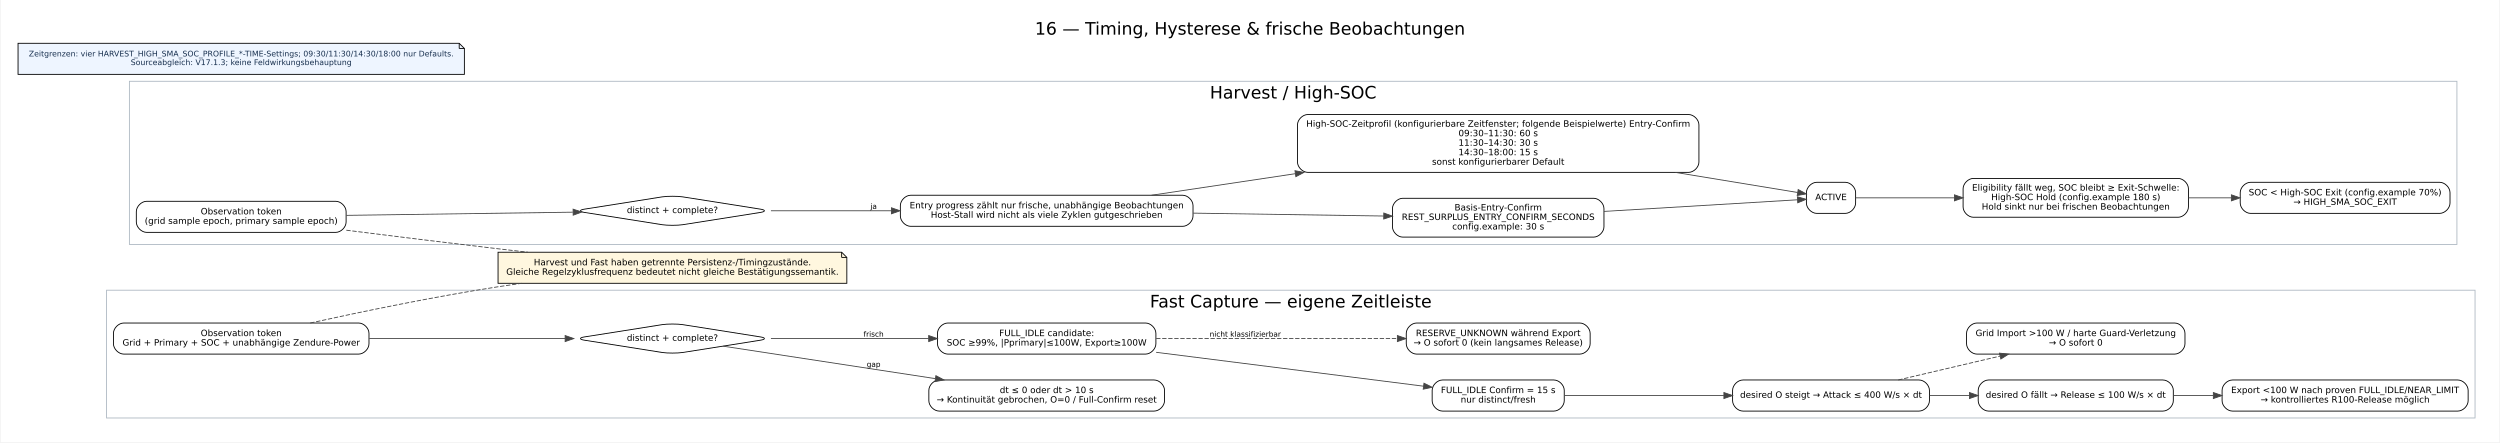
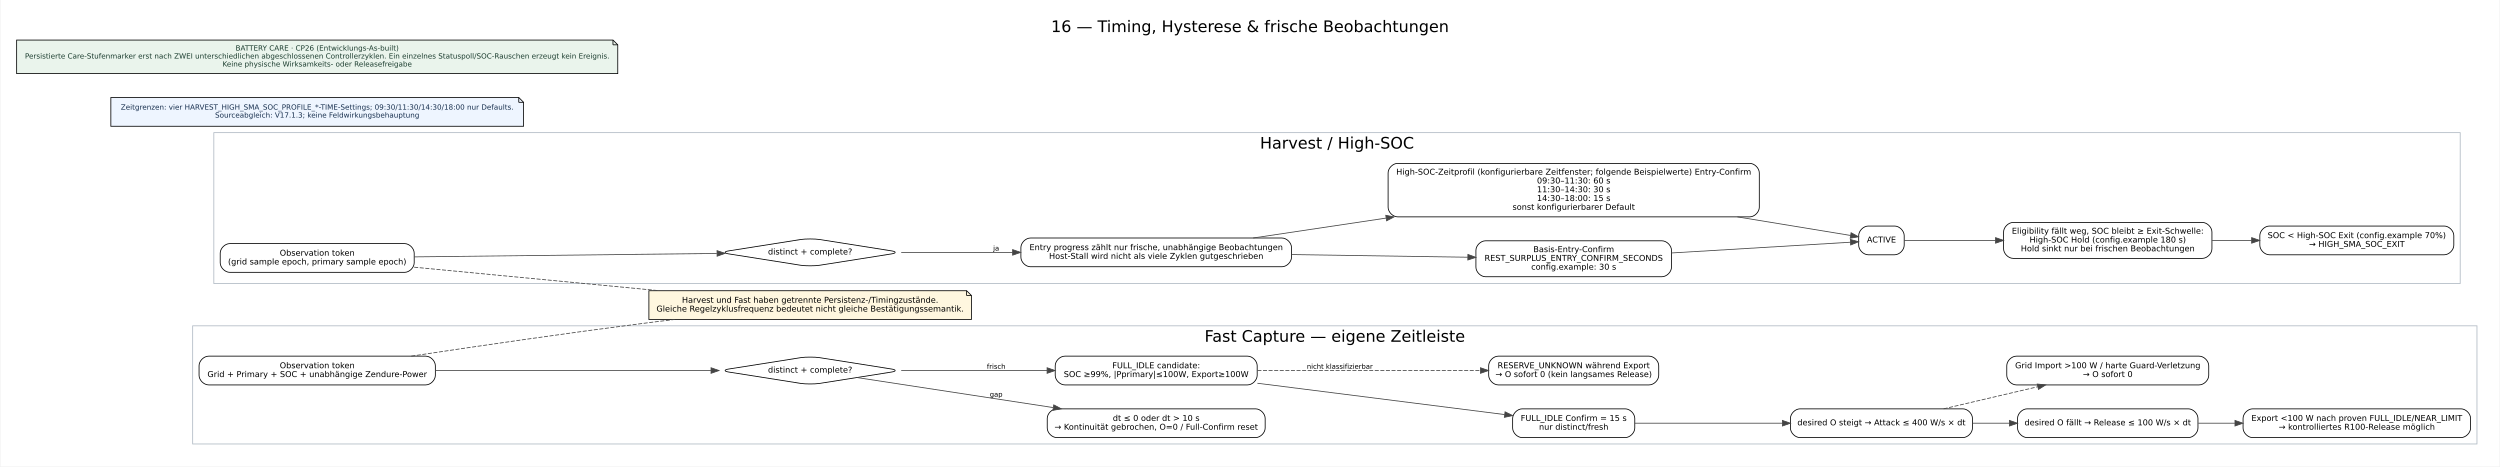
- <svg xmlns="http://www.w3.org/2000/svg" width="2894pt" height="512pt" viewBox="0.00 0.00 2894.32 512.32">
-   <g id="graph0" class="graph" transform="scale(1 1) rotate(0) translate(20.16 492.16)">
-     <polygon fill="white" stroke="transparent" points="-20.16,20.16 -20.16,-492.16 2874.16,-492.16 2874.16,20.16 -20.16,20.16" />
-     <text text-anchor="middle" x="1427" y="-452" font-family="DejaVu Sans" font-size="20.00">16 — Timing, Hysterese &amp; frische Beobachtungen</text>
+ <svg xmlns="http://www.w3.org/2000/svg" width="3130pt" height="584pt" viewBox="0.00 0.00 3130.32 584.32">
+   <g id="graph0" class="graph" transform="scale(1 1) rotate(0) translate(20.16 564.16)">
+     <polygon fill="white" stroke="transparent" points="-20.16,20.16 -20.16,-564.16 3110.16,-564.16 3110.16,20.16 -20.16,20.16" />
+     <text text-anchor="middle" x="1545" y="-524" font-family="DejaVu Sans" font-size="20.00">16 — Timing, Hysterese &amp; frische Beobachtungen</text>
    <g id="clust1" class="cluster">
-       <polygon fill="white" stroke="#aeb8c2" points="129,-209 129,-398 2825,-398 2825,-209 129,-209" />
-       <text text-anchor="middle" x="1477" y="-378" font-family="DejaVu Sans" font-size="20.00">Harvest / High-SOC</text>
+       <polygon fill="white" stroke="#aeb8c2" points="247,-209 247,-398 3061,-398 3061,-209 247,-209" />
+       <text text-anchor="middle" x="1654" y="-378" font-family="DejaVu Sans" font-size="20.00">Harvest / High-SOC</text>
    </g>
    <g id="clust2" class="cluster">
-       <polygon fill="white" stroke="#aeb8c2" points="102.5,-8 102.5,-156 2846,-156 2846,-8 102.5,-8" />
-       <text text-anchor="middle" x="1474.25" y="-136" font-family="DejaVu Sans" font-size="20.00">Fast Capture — eigene Zeitleiste</text>
+       <polygon fill="white" stroke="#aeb8c2" points="220.5,-8 220.5,-156 3082,-156 3082,-8 220.5,-8" />
+       <text text-anchor="middle" x="1651.25" y="-136" font-family="DejaVu Sans" font-size="20.00">Fast Capture — eigene Zeitleiste</text>
    </g>
    <g id="node1" class="node">
-       <path fill="white" stroke="black" d="M368,-259C368,-259 149,-259 149,-259 143,-259 137,-253 137,-247 137,-247 137,-235 137,-235 137,-229 143,-223 149,-223 149,-223 368,-223 368,-223 374,-223 380,-229 380,-235 380,-235 380,-247 380,-247 380,-253 374,-259 368,-259" />
-       <text text-anchor="middle" x="258.5" y="-243.84" font-family="DejaVu Sans" font-size="10.20">Observation token</text>
-       <text text-anchor="middle" x="258.5" y="-232.84" font-family="DejaVu Sans" font-size="10.20">(grid sample epoch, primary sample epoch)</text>
+       <path fill="white" stroke="black" d="M486,-259C486,-259 267,-259 267,-259 261,-259 255,-253 255,-247 255,-247 255,-235 255,-235 255,-229 261,-223 267,-223 267,-223 486,-223 486,-223 492,-223 498,-229 498,-235 498,-235 498,-247 498,-247 498,-253 492,-259 486,-259" />
+       <text text-anchor="middle" x="376.5" y="-243.84" font-family="DejaVu Sans" font-size="10.20">Observation token</text>
+       <text text-anchor="middle" x="376.5" y="-232.84" font-family="DejaVu Sans" font-size="10.20">(grid sample epoch, primary sample epoch)</text>
    </g>
    <g id="node2" class="node">
-       <path fill="white" stroke="black" d="M746.15,-264.13C746.15,-264.13 655.9,-249.87 655.9,-249.87 649.98,-248.94 649.98,-247.06 655.9,-246.13 655.9,-246.13 746.15,-231.87 746.15,-231.87 752.07,-230.94 763.93,-230.94 769.85,-231.87 769.85,-231.87 860.1,-246.13 860.1,-246.13 866.02,-247.06 866.02,-248.94 860.1,-249.87 860.1,-249.87 769.85,-264.13 769.85,-264.13 763.93,-265.06 752.07,-265.06 746.15,-264.13" />
-       <text text-anchor="middle" x="758" y="-245.34" font-family="DejaVu Sans" font-size="10.20">distinct + complete?</text>
+       <path fill="white" stroke="black" d="M982.15,-264.13C982.15,-264.13 891.9,-249.87 891.9,-249.87 885.98,-248.94 885.98,-247.06 891.9,-246.13 891.9,-246.13 982.15,-231.87 982.15,-231.87 988.07,-230.94 999.93,-230.94 1005.85,-231.87 1005.85,-231.87 1096.1,-246.13 1096.1,-246.13 1102.02,-247.06 1102.02,-248.94 1096.1,-249.87 1096.1,-249.87 1005.85,-264.13 1005.85,-264.13 999.93,-265.06 988.07,-265.06 982.15,-264.13" />
+       <text text-anchor="middle" x="994" y="-245.34" font-family="DejaVu Sans" font-size="10.20">distinct + complete?</text>
    </g>
    <g id="edge1" class="edge">
-       <path fill="none" stroke="#444444" d="M380.25,-242.7C460.07,-243.82 564.06,-245.29 642.56,-246.39" />
-       <polygon fill="#444444" stroke="#444444" points="642.92,-249.9 652.97,-246.54 643.02,-242.9 642.92,-249.9" />
+       <path fill="none" stroke="#444444" d="M498,-242.37C607.77,-243.62 768.79,-245.45 877.1,-246.68" />
+       <polygon fill="#444444" stroke="#444444" points="877.37,-250.19 887.41,-246.8 877.45,-243.19 877.37,-250.19" />
    </g>
    <g id="node19" class="node">
-       <polygon fill="#fff7df" stroke="black" points="954,-200 556,-200 556,-164 960,-164 960,-194 954,-200" />
-       <polyline fill="none" stroke="black" points="954,-200 954,-194 " />
-       <polyline fill="none" stroke="black" points="960,-194 954,-194 " />
-       <text text-anchor="middle" x="758" y="-184.84" font-family="DejaVu Sans" font-size="10.20">Harvest und Fast haben getrennte Persistenz-/Timingzustände.</text>
-       <text text-anchor="middle" x="758" y="-173.84" font-family="DejaVu Sans" font-size="10.20">Gleiche Regelzyklusfrequenz bedeutet nicht gleiche Bestätigungssemantik.</text>
+       <polygon fill="#fff7df" stroke="black" points="1190,-200 792,-200 792,-164 1196,-164 1196,-194 1190,-200" />
+       <polyline fill="none" stroke="black" points="1190,-200 1190,-194 " />
+       <polyline fill="none" stroke="black" points="1196,-194 1190,-194 " />
+       <text text-anchor="middle" x="994" y="-184.84" font-family="DejaVu Sans" font-size="10.20">Harvest und Fast haben getrennte Persistenz-/Timingzustände.</text>
+       <text text-anchor="middle" x="994" y="-173.84" font-family="DejaVu Sans" font-size="10.20">Gleiche Regelzyklusfrequenz bedeutet nicht gleiche Bestätigungssemantik.</text>
    </g>
    <g id="edge18" class="edge">
-       <path fill="none" stroke="#444444" stroke-dasharray="5,2" d="M380.27,-225.51C434.04,-218.72 498.17,-210.77 556,-204 567.24,-202.68 578.85,-201.35 590.54,-200.02" />
+       <path fill="none" stroke="#444444" stroke-dasharray="5,2" d="M498,-229.45C585.32,-221.08 705.08,-209.6 804.93,-200.03" />
    </g>
    <g id="node3" class="node">
-       <path fill="white" stroke="black" d="M1349,-266C1349,-266 1034,-266 1034,-266 1028,-266 1022,-260 1022,-254 1022,-254 1022,-242 1022,-242 1022,-236 1028,-230 1034,-230 1034,-230 1349,-230 1349,-230 1355,-230 1361,-236 1361,-242 1361,-242 1361,-254 1361,-254 1361,-260 1355,-266 1349,-266" />
-       <text text-anchor="middle" x="1191.5" y="-250.84" font-family="DejaVu Sans" font-size="10.20">Entry progress zählt nur frische, unabhängige Beobachtungen</text>
-       <text text-anchor="middle" x="1191.5" y="-239.84" font-family="DejaVu Sans" font-size="10.20">Host-Stall wird nicht als viele Zyklen gutgeschrieben</text>
+       <path fill="white" stroke="black" d="M1585,-266C1585,-266 1270,-266 1270,-266 1264,-266 1258,-260 1258,-254 1258,-254 1258,-242 1258,-242 1258,-236 1264,-230 1270,-230 1270,-230 1585,-230 1585,-230 1591,-230 1597,-236 1597,-242 1597,-242 1597,-254 1597,-254 1597,-260 1591,-266 1585,-266" />
+       <text text-anchor="middle" x="1427.5" y="-250.84" font-family="DejaVu Sans" font-size="10.20">Entry progress zählt nur frische, unabhängige Beobachtungen</text>
+       <text text-anchor="middle" x="1427.5" y="-239.84" font-family="DejaVu Sans" font-size="10.20">Host-Stall wird nicht als viele Zyklen gutgeschrieben</text>
    </g>
    <g id="edge2" class="edge">
-       <path fill="none" stroke="#444444" d="M872.09,-248C914.75,-248 964.4,-248 1011.61,-248" />
-       <polygon fill="#444444" stroke="#444444" points="1011.65,-251.5 1021.65,-248 1011.65,-244.5 1011.65,-251.5" />
-       <text text-anchor="middle" x="991" y="-250.2" font-family="DejaVu Sans" font-size="8.50">ja</text>
+       <path fill="none" stroke="#444444" d="M1108.09,-248C1150.75,-248 1200.4,-248 1247.61,-248" />
+       <polygon fill="#444444" stroke="#444444" points="1247.65,-251.5 1257.65,-248 1247.65,-244.5 1247.65,-251.5" />
+       <text text-anchor="middle" x="1227" y="-250.2" font-family="DejaVu Sans" font-size="8.50">ja</text>
    </g>
    <g id="node4" class="node">
-       <path fill="white" stroke="black" d="M1825,-262.5C1825,-262.5 1604,-262.5 1604,-262.5 1598,-262.5 1592,-256.5 1592,-250.5 1592,-250.5 1592,-229.5 1592,-229.5 1592,-223.5 1598,-217.5 1604,-217.5 1604,-217.5 1825,-217.5 1825,-217.5 1831,-217.5 1837,-223.5 1837,-229.5 1837,-229.5 1837,-250.5 1837,-250.5 1837,-256.5 1831,-262.5 1825,-262.5" />
-       <text text-anchor="middle" x="1714.5" y="-248.34" font-family="DejaVu Sans" font-size="10.20">Basis-Entry-Confirm</text>
-       <text text-anchor="middle" x="1714.5" y="-237.34" font-family="DejaVu Sans" font-size="10.20">REST_SURPLUS_ENTRY_CONFIRM_SECONDS</text>
-       <text text-anchor="middle" x="1714.5" y="-226.34" font-family="DejaVu Sans" font-size="10.20">config.example: 30 s</text>
+       <path fill="white" stroke="black" d="M2061,-262.5C2061,-262.5 1840,-262.5 1840,-262.5 1834,-262.5 1828,-256.5 1828,-250.5 1828,-250.5 1828,-229.5 1828,-229.5 1828,-223.5 1834,-217.5 1840,-217.5 1840,-217.5 2061,-217.5 2061,-217.5 2067,-217.5 2073,-223.5 2073,-229.5 2073,-229.5 2073,-250.5 2073,-250.5 2073,-256.5 2067,-262.5 2061,-262.5" />
+       <text text-anchor="middle" x="1950.5" y="-248.34" font-family="DejaVu Sans" font-size="10.20">Basis-Entry-Confirm</text>
+       <text text-anchor="middle" x="1950.5" y="-237.34" font-family="DejaVu Sans" font-size="10.20">REST_SURPLUS_ENTRY_CONFIRM_SECONDS</text>
+       <text text-anchor="middle" x="1950.5" y="-226.34" font-family="DejaVu Sans" font-size="10.20">config.example: 30 s</text>
    </g>
    <g id="edge3" class="edge">
-       <path fill="none" stroke="#444444" d="M1361.15,-245.29C1367.52,-245.19 1373.82,-245.1 1380,-245 1446.5,-243.97 1520.46,-242.86 1581.8,-241.94" />
-       <polygon fill="#444444" stroke="#444444" points="1581.98,-245.44 1591.92,-241.79 1581.87,-238.44 1581.98,-245.44" />
+       <path fill="none" stroke="#444444" d="M1597.15,-245.29C1603.52,-245.19 1609.82,-245.1 1616,-245 1682.5,-243.97 1756.46,-242.86 1817.8,-241.94" />
+       <polygon fill="#444444" stroke="#444444" points="1817.98,-245.44 1827.92,-241.79 1817.87,-238.44 1817.98,-245.44" />
    </g>
    <g id="node5" class="node">
-       <path fill="white" stroke="black" d="M1935,-359.5C1935,-359.5 1494,-359.5 1494,-359.5 1488,-359.5 1482,-353.5 1482,-347.5 1482,-347.5 1482,-304.5 1482,-304.5 1482,-298.5 1488,-292.5 1494,-292.5 1494,-292.5 1935,-292.5 1935,-292.5 1941,-292.5 1947,-298.5 1947,-304.5 1947,-304.5 1947,-347.5 1947,-347.5 1947,-353.5 1941,-359.5 1935,-359.5" />
-       <text text-anchor="middle" x="1714.5" y="-345.34" font-family="DejaVu Sans" font-size="10.20">High-SOC-Zeitprofil (konfigurierbare Zeitfenster; folgende Beispielwerte) Entry-Confirm</text>
-       <text text-anchor="middle" x="1714.5" y="-334.34" font-family="DejaVu Sans" font-size="10.20">09:30–11:30: 60 s</text>
-       <text text-anchor="middle" x="1714.5" y="-323.34" font-family="DejaVu Sans" font-size="10.20">11:30–14:30: 30 s</text>
-       <text text-anchor="middle" x="1714.5" y="-312.34" font-family="DejaVu Sans" font-size="10.20">14:30–18:00: 15 s</text>
-       <text text-anchor="middle" x="1714.5" y="-301.34" font-family="DejaVu Sans" font-size="10.20">sonst konfigurierbarer Default</text>
+       <path fill="white" stroke="black" d="M2171,-359.5C2171,-359.5 1730,-359.5 1730,-359.5 1724,-359.5 1718,-353.5 1718,-347.5 1718,-347.5 1718,-304.5 1718,-304.5 1718,-298.5 1724,-292.5 1730,-292.5 1730,-292.5 2171,-292.5 2171,-292.5 2177,-292.5 2183,-298.5 2183,-304.5 2183,-304.5 2183,-347.5 2183,-347.5 2183,-353.5 2177,-359.5 2171,-359.5" />
+       <text text-anchor="middle" x="1950.5" y="-345.34" font-family="DejaVu Sans" font-size="10.20">High-SOC-Zeitprofil (konfigurierbare Zeitfenster; folgende Beispielwerte) Entry-Confirm</text>
+       <text text-anchor="middle" x="1950.5" y="-334.34" font-family="DejaVu Sans" font-size="10.20">09:30–11:30: 60 s</text>
+       <text text-anchor="middle" x="1950.5" y="-323.34" font-family="DejaVu Sans" font-size="10.20">11:30–14:30: 30 s</text>
+       <text text-anchor="middle" x="1950.5" y="-312.34" font-family="DejaVu Sans" font-size="10.20">14:30–18:00: 15 s</text>
+       <text text-anchor="middle" x="1950.5" y="-301.34" font-family="DejaVu Sans" font-size="10.20">sonst konfigurierbarer Default</text>
    </g>
    <g id="edge4" class="edge">
-       <path fill="none" stroke="#444444" d="M1313.01,-266.04C1362.66,-273.48 1421.96,-282.35 1479.52,-290.97" />
-       <polygon fill="#444444" stroke="#444444" points="1479.08,-294.44 1489.49,-292.46 1480.12,-287.52 1479.08,-294.44" />
+       <path fill="none" stroke="#444444" d="M1549.01,-266.04C1598.66,-273.48 1657.96,-282.35 1715.52,-290.97" />
+       <polygon fill="#444444" stroke="#444444" points="1715.08,-294.44 1725.49,-292.46 1716.12,-287.52 1715.08,-294.44" />
    </g>
    <g id="node6" class="node">
-       <path fill="white" stroke="black" d="M2116.5,-281C2116.5,-281 2083.5,-281 2083.5,-281 2077.5,-281 2071.5,-275 2071.5,-269 2071.5,-269 2071.5,-257 2071.5,-257 2071.5,-251 2077.5,-245 2083.5,-245 2083.5,-245 2116.5,-245 2116.5,-245 2122.5,-245 2128.5,-251 2128.5,-257 2128.5,-257 2128.5,-269 2128.5,-269 2128.5,-275 2122.5,-281 2116.5,-281" />
-       <text text-anchor="middle" x="2100" y="-260.34" font-family="DejaVu Sans" font-size="10.20">ACTIVE</text>
+       <path fill="white" stroke="black" d="M2352.5,-281C2352.5,-281 2319.5,-281 2319.5,-281 2313.5,-281 2307.5,-275 2307.5,-269 2307.5,-269 2307.5,-257 2307.5,-257 2307.5,-251 2313.5,-245 2319.5,-245 2319.5,-245 2352.5,-245 2352.5,-245 2358.5,-245 2364.5,-251 2364.5,-257 2364.5,-257 2364.5,-269 2364.5,-269 2364.5,-275 2358.5,-281 2352.5,-281" />
+       <text text-anchor="middle" x="2336" y="-260.34" font-family="DejaVu Sans" font-size="10.20">ACTIVE</text>
    </g>
    <g id="edge5" class="edge">
-       <path fill="none" stroke="#444444" d="M1837.11,-247.29C1914.48,-251.93 2009.53,-257.63 2061.19,-260.73" />
-       <polygon fill="#444444" stroke="#444444" points="2061.04,-264.23 2071.23,-261.33 2061.46,-257.24 2061.04,-264.23" />
+       <path fill="none" stroke="#444444" d="M2073.11,-247.29C2150.48,-251.93 2245.53,-257.63 2297.19,-260.73" />
+       <polygon fill="#444444" stroke="#444444" points="2297.04,-264.23 2307.23,-261.33 2297.46,-257.24 2297.04,-264.23" />
    </g>
    <g id="edge6" class="edge">
-       <path fill="none" stroke="#444444" d="M1919.6,-292.47C1974.07,-283.52 2027.2,-274.79 2061.33,-269.19" />
-       <polygon fill="#444444" stroke="#444444" points="2061.98,-272.63 2071.28,-267.55 2060.85,-265.72 2061.98,-272.63" />
+       <path fill="none" stroke="#444444" d="M2155.6,-292.47C2210.07,-283.52 2263.2,-274.79 2297.33,-269.19" />
+       <polygon fill="#444444" stroke="#444444" points="2297.98,-272.63 2307.28,-267.55 2296.85,-265.72 2297.98,-272.63" />
    </g>
    <g id="node7" class="node">
-       <path fill="white" stroke="black" d="M2502,-285.5C2502,-285.5 2265,-285.5 2265,-285.5 2259,-285.5 2253,-279.5 2253,-273.5 2253,-273.5 2253,-252.5 2253,-252.5 2253,-246.5 2259,-240.5 2265,-240.5 2265,-240.5 2502,-240.5 2502,-240.5 2508,-240.5 2514,-246.5 2514,-252.5 2514,-252.5 2514,-273.5 2514,-273.5 2514,-279.5 2508,-285.5 2502,-285.5" />
-       <text text-anchor="middle" x="2383.5" y="-271.34" font-family="DejaVu Sans" font-size="10.20">Eligibility fällt weg, SOC bleibt ≥ Exit-Schwelle:</text>
-       <text text-anchor="middle" x="2383.5" y="-260.34" font-family="DejaVu Sans" font-size="10.20">High-SOC Hold (config.example 180 s)</text>
-       <text text-anchor="middle" x="2383.5" y="-249.34" font-family="DejaVu Sans" font-size="10.20">Hold sinkt nur bei frischen Beobachtungen</text>
+       <path fill="white" stroke="black" d="M2738,-285.5C2738,-285.5 2501,-285.5 2501,-285.5 2495,-285.5 2489,-279.5 2489,-273.5 2489,-273.5 2489,-252.5 2489,-252.5 2489,-246.5 2495,-240.5 2501,-240.5 2501,-240.5 2738,-240.5 2738,-240.5 2744,-240.5 2750,-246.5 2750,-252.5 2750,-252.5 2750,-273.5 2750,-273.5 2750,-279.5 2744,-285.5 2738,-285.5" />
+       <text text-anchor="middle" x="2619.5" y="-271.34" font-family="DejaVu Sans" font-size="10.20">Eligibility fällt weg, SOC bleibt ≥ Exit-Schwelle:</text>
+       <text text-anchor="middle" x="2619.5" y="-260.34" font-family="DejaVu Sans" font-size="10.20">High-SOC Hold (config.example 180 s)</text>
+       <text text-anchor="middle" x="2619.5" y="-249.34" font-family="DejaVu Sans" font-size="10.20">Hold sinkt nur bei frischen Beobachtungen</text>
    </g>
    <g id="edge7" class="edge">
-       <path fill="none" stroke="#444444" d="M2128.5,-263C2155.65,-263 2199.29,-263 2242.8,-263" />
-       <polygon fill="#444444" stroke="#444444" points="2242.96,-266.5 2252.96,-263 2242.96,-259.5 2242.96,-266.5" />
+       <path fill="none" stroke="#444444" d="M2364.5,-263C2391.65,-263 2435.29,-263 2478.8,-263" />
+       <polygon fill="#444444" stroke="#444444" points="2478.96,-266.5 2488.96,-263 2478.96,-259.5 2478.96,-266.5" />
    </g>
    <g id="node8" class="node">
-       <path fill="white" stroke="black" d="M2805,-281C2805,-281 2586,-281 2586,-281 2580,-281 2574,-275 2574,-269 2574,-269 2574,-257 2574,-257 2574,-251 2580,-245 2586,-245 2586,-245 2805,-245 2805,-245 2811,-245 2817,-251 2817,-257 2817,-257 2817,-269 2817,-269 2817,-275 2811,-281 2805,-281" />
-       <text text-anchor="middle" x="2695.5" y="-265.84" font-family="DejaVu Sans" font-size="10.20">SOC &lt; High-SOC Exit (config.example 70%)</text>
-       <text text-anchor="middle" x="2695.5" y="-254.84" font-family="DejaVu Sans" font-size="10.20">→ HIGH_SMA_SOC_EXIT</text>
+       <path fill="white" stroke="black" d="M3041,-281C3041,-281 2822,-281 2822,-281 2816,-281 2810,-275 2810,-269 2810,-269 2810,-257 2810,-257 2810,-251 2816,-245 2822,-245 2822,-245 3041,-245 3041,-245 3047,-245 3053,-251 3053,-257 3053,-257 3053,-269 3053,-269 3053,-275 3047,-281 3041,-281" />
+       <text text-anchor="middle" x="2931.5" y="-265.84" font-family="DejaVu Sans" font-size="10.20">SOC &lt; High-SOC Exit (config.example 70%)</text>
+       <text text-anchor="middle" x="2931.5" y="-254.84" font-family="DejaVu Sans" font-size="10.20">→ HIGH_SMA_SOC_EXIT</text>
    </g>
    <g id="edge8" class="edge">
-       <path fill="none" stroke="#444444" d="M2514.17,-263C2530.52,-263 2547.26,-263 2563.63,-263" />
-       <polygon fill="#444444" stroke="#444444" points="2563.77,-266.5 2573.77,-263 2563.77,-259.5 2563.77,-266.5" />
+       <path fill="none" stroke="#444444" d="M2750.17,-263C2766.52,-263 2783.26,-263 2799.63,-263" />
+       <polygon fill="#444444" stroke="#444444" points="2799.77,-266.5 2809.77,-263 2799.77,-259.5 2799.77,-266.5" />
    </g>
    <g id="node9" class="node">
-       <path fill="white" stroke="black" d="M394.5,-118C394.5,-118 122.5,-118 122.5,-118 116.5,-118 110.5,-112 110.5,-106 110.5,-106 110.5,-94 110.5,-94 110.5,-88 116.5,-82 122.5,-82 122.5,-82 394.5,-82 394.5,-82 400.5,-82 406.5,-88 406.5,-94 406.5,-94 406.5,-106 406.5,-106 406.5,-112 400.5,-118 394.5,-118" />
-       <text text-anchor="middle" x="258.5" y="-102.84" font-family="DejaVu Sans" font-size="10.20">Observation token</text>
-       <text text-anchor="middle" x="258.5" y="-91.84" font-family="DejaVu Sans" font-size="10.20">Grid + Primary + SOC + unabhängige Zendure-Power</text>
+       <path fill="white" stroke="black" d="M512.5,-118C512.5,-118 240.5,-118 240.5,-118 234.5,-118 228.5,-112 228.5,-106 228.5,-106 228.5,-94 228.5,-94 228.5,-88 234.5,-82 240.5,-82 240.5,-82 512.5,-82 512.5,-82 518.5,-82 524.5,-88 524.5,-94 524.5,-94 524.5,-106 524.5,-106 524.5,-112 518.5,-118 512.5,-118" />
+       <text text-anchor="middle" x="376.5" y="-102.84" font-family="DejaVu Sans" font-size="10.20">Observation token</text>
+       <text text-anchor="middle" x="376.5" y="-91.84" font-family="DejaVu Sans" font-size="10.20">Grid + Primary + SOC + unabhängige Zendure-Power</text>
    </g>
    <g id="node10" class="node">
-       <path fill="white" stroke="black" d="M746.15,-116.13C746.15,-116.13 655.9,-101.87 655.9,-101.87 649.98,-100.94 649.98,-99.06 655.9,-98.13 655.9,-98.13 746.15,-83.87 746.15,-83.87 752.07,-82.94 763.93,-82.94 769.85,-83.87 769.85,-83.87 860.1,-98.13 860.1,-98.13 866.02,-99.06 866.02,-100.94 860.1,-101.87 860.1,-101.87 769.85,-116.13 769.85,-116.13 763.93,-117.06 752.07,-117.06 746.15,-116.13" />
-       <text text-anchor="middle" x="758" y="-97.34" font-family="DejaVu Sans" font-size="10.20">distinct + complete?</text>
+       <path fill="white" stroke="black" d="M982.15,-116.13C982.15,-116.13 891.9,-101.87 891.9,-101.87 885.98,-100.94 885.98,-99.06 891.9,-98.13 891.9,-98.13 982.15,-83.87 982.15,-83.87 988.07,-82.94 999.93,-82.94 1005.85,-83.87 1005.85,-83.87 1096.1,-98.13 1096.1,-98.13 1102.02,-99.06 1102.02,-100.94 1096.1,-101.87 1096.1,-101.87 1005.85,-116.13 1005.85,-116.13 999.93,-117.06 988.07,-117.06 982.15,-116.13" />
+       <text text-anchor="middle" x="994" y="-97.34" font-family="DejaVu Sans" font-size="10.20">distinct + complete?</text>
    </g>
    <g id="edge9" class="edge">
-       <path fill="none" stroke="#444444" d="M406.75,-100C478.98,-100 565,-100 633.71,-100" />
-       <polygon fill="#444444" stroke="#444444" points="633.72,-103.5 643.72,-100 633.72,-96.5 633.72,-103.5" />
+       <path fill="none" stroke="#444444" d="M524.54,-100C629.91,-100 770.23,-100 869.75,-100" />
+       <polygon fill="#444444" stroke="#444444" points="869.85,-103.5 879.85,-100 869.85,-96.5 869.85,-103.5" />
    </g>
    <g id="edge19" class="edge">
-       <path fill="none" stroke="#444444" stroke-dasharray="5,2" d="M338.43,-118C397.97,-131.09 481.79,-148.45 556,-160 564.93,-161.39 574.1,-162.72 583.37,-164" />
+       <path fill="none" stroke="#444444" stroke-dasharray="5,2" d="M494.38,-118.02C577.33,-130.55 691.38,-147.21 792,-160 802.53,-161.34 813.39,-162.67 824.33,-163.97" />
    </g>
    <g id="node11" class="node">
-       <path fill="white" stroke="black" d="M1316,-52C1316,-52 1067,-52 1067,-52 1061,-52 1055,-46 1055,-40 1055,-40 1055,-28 1055,-28 1055,-22 1061,-16 1067,-16 1067,-16 1316,-16 1316,-16 1322,-16 1328,-22 1328,-28 1328,-28 1328,-40 1328,-40 1328,-46 1322,-52 1316,-52" />
-       <text text-anchor="middle" x="1191.5" y="-36.84" font-family="DejaVu Sans" font-size="10.20">dt ≤ 0 oder dt &gt; 10 s</text>
-       <text text-anchor="middle" x="1191.5" y="-25.84" font-family="DejaVu Sans" font-size="10.20">→ Kontinuität gebrochen, O=0 / Full-Confirm reset</text>
+       <path fill="white" stroke="black" d="M1552,-52C1552,-52 1303,-52 1303,-52 1297,-52 1291,-46 1291,-40 1291,-40 1291,-28 1291,-28 1291,-22 1297,-16 1303,-16 1303,-16 1552,-16 1552,-16 1558,-16 1564,-22 1564,-28 1564,-28 1564,-40 1564,-40 1564,-46 1558,-52 1552,-52" />
+       <text text-anchor="middle" x="1427.5" y="-36.84" font-family="DejaVu Sans" font-size="10.20">dt ≤ 0 oder dt &gt; 10 s</text>
+       <text text-anchor="middle" x="1427.5" y="-25.84" font-family="DejaVu Sans" font-size="10.20">→ Kontinuität gebrochen, O=0 / Full-Confirm reset</text>
    </g>
    <g id="edge10" class="edge">
-       <path fill="none" stroke="#444444" d="M816.75,-91.17C879.18,-81.62 980.69,-66.09 1062.18,-53.63" />
-       <polygon fill="#444444" stroke="#444444" points="1063.17,-57.02 1072.52,-52.05 1062.11,-50.1 1063.17,-57.02" />
-       <text text-anchor="middle" x="991" y="-67.2" font-family="DejaVu Sans" font-size="8.50">gap</text>
+       <path fill="none" stroke="#444444" d="M1052.75,-91.17C1115.18,-81.62 1216.69,-66.09 1298.18,-53.63" />
+       <polygon fill="#444444" stroke="#444444" points="1299.17,-57.02 1308.52,-52.05 1298.11,-50.1 1299.17,-57.02" />
+       <text text-anchor="middle" x="1227" y="-67.2" font-family="DejaVu Sans" font-size="8.50">gap</text>
    </g>
    <g id="node12" class="node">
-       <path fill="white" stroke="black" d="M1306,-118C1306,-118 1077,-118 1077,-118 1071,-118 1065,-112 1065,-106 1065,-106 1065,-94 1065,-94 1065,-88 1071,-82 1077,-82 1077,-82 1306,-82 1306,-82 1312,-82 1318,-88 1318,-94 1318,-94 1318,-106 1318,-106 1318,-112 1312,-118 1306,-118" />
-       <text text-anchor="middle" x="1191.5" y="-102.84" font-family="DejaVu Sans" font-size="10.20">FULL_IDLE candidate:</text>
-       <text text-anchor="middle" x="1191.5" y="-91.84" font-family="DejaVu Sans" font-size="10.20">SOC ≥99%, |Pprimary|≤100W, Export≥100W</text>
+       <path fill="white" stroke="black" d="M1542,-118C1542,-118 1313,-118 1313,-118 1307,-118 1301,-112 1301,-106 1301,-106 1301,-94 1301,-94 1301,-88 1307,-82 1313,-82 1313,-82 1542,-82 1542,-82 1548,-82 1554,-88 1554,-94 1554,-94 1554,-106 1554,-106 1554,-112 1548,-118 1542,-118" />
+       <text text-anchor="middle" x="1427.5" y="-102.84" font-family="DejaVu Sans" font-size="10.20">FULL_IDLE candidate:</text>
+       <text text-anchor="middle" x="1427.5" y="-91.84" font-family="DejaVu Sans" font-size="10.20">SOC ≥99%, |Pprimary|≤100W, Export≥100W</text>
    </g>
    <g id="edge11" class="edge">
-       <path fill="none" stroke="#444444" d="M872.09,-100C928.03,-100 995.98,-100 1054.72,-100" />
-       <polygon fill="#444444" stroke="#444444" points="1054.82,-103.5 1064.82,-100 1054.82,-96.5 1054.82,-103.5" />
-       <text text-anchor="middle" x="991" y="-102.2" font-family="DejaVu Sans" font-size="8.50">frisch</text>
+       <path fill="none" stroke="#444444" d="M1108.09,-100C1164.03,-100 1231.98,-100 1290.72,-100" />
+       <polygon fill="#444444" stroke="#444444" points="1290.82,-103.5 1300.82,-100 1290.82,-96.5 1290.82,-103.5" />
+       <text text-anchor="middle" x="1227" y="-102.2" font-family="DejaVu Sans" font-size="8.50">frisch</text>
    </g>
    <g id="node13" class="node">
-       <path fill="white" stroke="black" d="M1779,-52C1779,-52 1650,-52 1650,-52 1644,-52 1638,-46 1638,-40 1638,-40 1638,-28 1638,-28 1638,-22 1644,-16 1650,-16 1650,-16 1779,-16 1779,-16 1785,-16 1791,-22 1791,-28 1791,-28 1791,-40 1791,-40 1791,-46 1785,-52 1779,-52" />
-       <text text-anchor="middle" x="1714.5" y="-36.84" font-family="DejaVu Sans" font-size="10.20">FULL_IDLE Confirm = 15 s</text>
-       <text text-anchor="middle" x="1714.5" y="-25.84" font-family="DejaVu Sans" font-size="10.20">nur distinct/fresh</text>
+       <path fill="white" stroke="black" d="M2015,-52C2015,-52 1886,-52 1886,-52 1880,-52 1874,-46 1874,-40 1874,-40 1874,-28 1874,-28 1874,-22 1880,-16 1886,-16 1886,-16 2015,-16 2015,-16 2021,-16 2027,-22 2027,-28 2027,-28 2027,-40 2027,-40 2027,-46 2021,-52 2015,-52" />
+       <text text-anchor="middle" x="1950.5" y="-36.84" font-family="DejaVu Sans" font-size="10.20">FULL_IDLE Confirm = 15 s</text>
+       <text text-anchor="middle" x="1950.5" y="-25.84" font-family="DejaVu Sans" font-size="10.20">nur distinct/fresh</text>
    </g>
    <g id="edge12" class="edge">
-       <path fill="none" stroke="#444444" d="M1318.29,-84.07C1414.21,-71.91 1543.76,-55.5 1627.96,-44.84" />
-       <polygon fill="#444444" stroke="#444444" points="1628.52,-48.29 1638,-43.56 1627.64,-41.35 1628.52,-48.29" />
+       <path fill="none" stroke="#444444" d="M1554.29,-84.07C1650.21,-71.91 1779.76,-55.5 1863.96,-44.84" />
+       <polygon fill="#444444" stroke="#444444" points="1864.52,-48.29 1874,-43.56 1863.64,-41.35 1864.52,-48.29" />
    </g>
    <g id="node16" class="node">
-       <path fill="white" stroke="black" d="M1809,-118C1809,-118 1620,-118 1620,-118 1614,-118 1608,-112 1608,-106 1608,-106 1608,-94 1608,-94 1608,-88 1614,-82 1620,-82 1620,-82 1809,-82 1809,-82 1815,-82 1821,-88 1821,-94 1821,-94 1821,-106 1821,-106 1821,-112 1815,-118 1809,-118" />
-       <text text-anchor="middle" x="1714.5" y="-102.84" font-family="DejaVu Sans" font-size="10.20">RESERVE_UNKNOWN während Export</text>
-       <text text-anchor="middle" x="1714.5" y="-91.84" font-family="DejaVu Sans" font-size="10.20">→ O sofort 0 (kein langsames Release)</text>
+       <path fill="white" stroke="black" d="M2045,-118C2045,-118 1856,-118 1856,-118 1850,-118 1844,-112 1844,-106 1844,-106 1844,-94 1844,-94 1844,-88 1850,-82 1856,-82 1856,-82 2045,-82 2045,-82 2051,-82 2057,-88 2057,-94 2057,-94 2057,-106 2057,-106 2057,-112 2051,-118 2045,-118" />
+       <text text-anchor="middle" x="1950.5" y="-102.84" font-family="DejaVu Sans" font-size="10.20">RESERVE_UNKNOWN während Export</text>
+       <text text-anchor="middle" x="1950.5" y="-91.84" font-family="DejaVu Sans" font-size="10.20">→ O sofort 0 (kein langsames Release)</text>
    </g>
    <g id="edge16" class="edge">
-       <path fill="none" stroke="#444444" stroke-dasharray="5,2" d="M1318.29,-100C1403.27,-100 1514.65,-100 1597.5,-100" />
-       <polygon fill="#444444" stroke="#444444" points="1597.72,-103.5 1607.72,-100 1597.72,-96.5 1597.72,-103.5" />
-       <text text-anchor="middle" x="1421.5" y="-102.2" font-family="DejaVu Sans" font-size="8.50">nicht klassifizierbar</text>
+       <path fill="none" stroke="#444444" stroke-dasharray="5,2" d="M1554.29,-100C1639.27,-100 1750.65,-100 1833.5,-100" />
+       <polygon fill="#444444" stroke="#444444" points="1833.72,-103.5 1843.72,-100 1833.72,-96.5 1833.72,-103.5" />
+       <text text-anchor="middle" x="1657.5" y="-102.2" font-family="DejaVu Sans" font-size="8.50">nicht klassifizierbar</text>
    </g>
    <g id="node14" class="node">
-       <path fill="white" stroke="black" d="M2202,-52C2202,-52 1998,-52 1998,-52 1992,-52 1986,-46 1986,-40 1986,-40 1986,-28 1986,-28 1986,-22 1992,-16 1998,-16 1998,-16 2202,-16 2202,-16 2208,-16 2214,-22 2214,-28 2214,-28 2214,-40 2214,-40 2214,-46 2208,-52 2202,-52" />
-       <text text-anchor="middle" x="2100" y="-31.34" font-family="DejaVu Sans" font-size="10.20">desired O steigt → Attack ≤ 400 W/s × dt</text>
+       <path fill="white" stroke="black" d="M2438,-52C2438,-52 2234,-52 2234,-52 2228,-52 2222,-46 2222,-40 2222,-40 2222,-28 2222,-28 2222,-22 2228,-16 2234,-16 2234,-16 2438,-16 2438,-16 2444,-16 2450,-22 2450,-28 2450,-28 2450,-40 2450,-40 2450,-46 2444,-52 2438,-52" />
+       <text text-anchor="middle" x="2336" y="-31.34" font-family="DejaVu Sans" font-size="10.20">desired O steigt → Attack ≤ 400 W/s × dt</text>
    </g>
    <g id="edge13" class="edge">
-       <path fill="none" stroke="#444444" d="M1791.27,-34C1843.89,-34 1915.19,-34 1975.9,-34" />
-       <polygon fill="#444444" stroke="#444444" points="1975.94,-37.5 1985.94,-34 1975.94,-30.5 1975.94,-37.5" />
+       <path fill="none" stroke="#444444" d="M2027.27,-34C2079.89,-34 2151.19,-34 2211.9,-34" />
+       <polygon fill="#444444" stroke="#444444" points="2211.94,-37.5 2221.94,-34 2211.94,-30.5 2211.94,-37.5" />
    </g>
    <g id="node15" class="node">
-       <path fill="white" stroke="black" d="M2484.5,-52C2484.5,-52 2282.5,-52 2282.5,-52 2276.5,-52 2270.5,-46 2270.5,-40 2270.5,-40 2270.5,-28 2270.5,-28 2270.5,-22 2276.5,-16 2282.5,-16 2282.5,-16 2484.5,-16 2484.5,-16 2490.5,-16 2496.5,-22 2496.5,-28 2496.5,-28 2496.5,-40 2496.5,-40 2496.5,-46 2490.5,-52 2484.5,-52" />
-       <text text-anchor="middle" x="2383.5" y="-31.34" font-family="DejaVu Sans" font-size="10.20">desired O fällt → Release ≤ 100 W/s × dt</text>
+       <path fill="white" stroke="black" d="M2720.5,-52C2720.5,-52 2518.5,-52 2518.5,-52 2512.5,-52 2506.5,-46 2506.5,-40 2506.5,-40 2506.5,-28 2506.5,-28 2506.5,-22 2512.5,-16 2518.5,-16 2518.5,-16 2720.5,-16 2720.5,-16 2726.5,-16 2732.5,-22 2732.5,-28 2732.5,-28 2732.5,-40 2732.5,-40 2732.5,-46 2726.5,-52 2720.5,-52" />
+       <text text-anchor="middle" x="2619.5" y="-31.34" font-family="DejaVu Sans" font-size="10.20">desired O fällt → Release ≤ 100 W/s × dt</text>
    </g>
    <g id="edge14" class="edge">
-       <path fill="none" stroke="#444444" d="M2214.28,-34C2229.44,-34 2245.05,-34 2260.36,-34" />
-       <polygon fill="#444444" stroke="#444444" points="2260.37,-37.5 2270.37,-34 2260.37,-30.5 2260.37,-37.5" />
+       <path fill="none" stroke="#444444" d="M2450.28,-34C2465.44,-34 2481.05,-34 2496.36,-34" />
+       <polygon fill="#444444" stroke="#444444" points="2496.37,-37.5 2506.37,-34 2496.37,-30.5 2496.37,-37.5" />
    </g>
    <g id="node18" class="node">
-       <path fill="white" stroke="black" d="M2498,-118C2498,-118 2269,-118 2269,-118 2263,-118 2257,-112 2257,-106 2257,-106 2257,-94 2257,-94 2257,-88 2263,-82 2269,-82 2269,-82 2498,-82 2498,-82 2504,-82 2510,-88 2510,-94 2510,-94 2510,-106 2510,-106 2510,-112 2504,-118 2498,-118" />
-       <text text-anchor="middle" x="2383.5" y="-102.84" font-family="DejaVu Sans" font-size="10.20">Grid Import &gt;100 W / harte Guard-Verletzung</text>
-       <text text-anchor="middle" x="2383.5" y="-91.84" font-family="DejaVu Sans" font-size="10.20">→ O sofort 0</text>
+       <path fill="white" stroke="black" d="M2734,-118C2734,-118 2505,-118 2505,-118 2499,-118 2493,-112 2493,-106 2493,-106 2493,-94 2493,-94 2493,-88 2499,-82 2505,-82 2505,-82 2734,-82 2734,-82 2740,-82 2746,-88 2746,-94 2746,-94 2746,-106 2746,-106 2746,-112 2740,-118 2734,-118" />
+       <text text-anchor="middle" x="2619.5" y="-102.84" font-family="DejaVu Sans" font-size="10.20">Grid Import &gt;100 W / harte Guard-Verletzung</text>
+       <text text-anchor="middle" x="2619.5" y="-91.84" font-family="DejaVu Sans" font-size="10.20">→ O sofort 0</text>
    </g>
    <g id="edge17" class="edge">
-       <path fill="none" stroke="#444444" stroke-dasharray="5,2" d="M2177.92,-52.03C2214.38,-60.58 2258.1,-70.83 2295.74,-79.66" />
-       <polygon fill="#444444" stroke="#444444" points="2295.14,-83.11 2305.67,-81.99 2296.73,-76.3 2295.14,-83.11" />
+       <path fill="none" stroke="#444444" stroke-dasharray="5,2" d="M2413.92,-52.03C2450.38,-60.58 2494.1,-70.83 2531.74,-79.66" />
+       <polygon fill="#444444" stroke="#444444" points="2531.14,-83.11 2541.67,-81.99 2532.73,-76.3 2531.14,-83.11" />
    </g>
    <g id="node17" class="node">
-       <path fill="white" stroke="black" d="M2826,-52C2826,-52 2565,-52 2565,-52 2559,-52 2553,-46 2553,-40 2553,-40 2553,-28 2553,-28 2553,-22 2559,-16 2565,-16 2565,-16 2826,-16 2826,-16 2832,-16 2838,-22 2838,-28 2838,-28 2838,-40 2838,-40 2838,-46 2832,-52 2826,-52" />
-       <text text-anchor="middle" x="2695.5" y="-36.84" font-family="DejaVu Sans" font-size="10.20">Export &lt;100 W nach proven FULL_IDLE/NEAR_LIMIT</text>
-       <text text-anchor="middle" x="2695.5" y="-25.84" font-family="DejaVu Sans" font-size="10.20">→ kontrolliertes R100-Release möglich</text>
+       <path fill="white" stroke="black" d="M3062,-52C3062,-52 2801,-52 2801,-52 2795,-52 2789,-46 2789,-40 2789,-40 2789,-28 2789,-28 2789,-22 2795,-16 2801,-16 2801,-16 3062,-16 3062,-16 3068,-16 3074,-22 3074,-28 3074,-28 3074,-40 3074,-40 3074,-46 3068,-52 3062,-52" />
+       <text text-anchor="middle" x="2931.5" y="-36.84" font-family="DejaVu Sans" font-size="10.20">Export &lt;100 W nach proven FULL_IDLE/NEAR_LIMIT</text>
+       <text text-anchor="middle" x="2931.5" y="-25.84" font-family="DejaVu Sans" font-size="10.20">→ kontrolliertes R100-Release möglich</text>
    </g>
    <g id="edge15" class="edge">
-       <path fill="none" stroke="#444444" d="M2496.86,-34C2511.78,-34 2527.28,-34 2542.73,-34" />
-       <polygon fill="#444444" stroke="#444444" points="2542.87,-37.5 2552.87,-34 2542.87,-30.5 2542.87,-37.5" />
+       <path fill="none" stroke="#444444" d="M2732.86,-34C2747.78,-34 2763.28,-34 2778.73,-34" />
+       <polygon fill="#444444" stroke="#444444" points="2778.87,-37.5 2788.87,-34 2778.87,-30.5 2778.87,-37.5" />
    </g>
    <g id="node20" class="node">
-       <polygon fill="#eef5ff" stroke="black" points="511,-442 0,-442 0,-406 517,-406 517,-436 511,-442" />
-       <polyline fill="none" stroke="black" points="511,-442 511,-436 " />
-       <polyline fill="none" stroke="black" points="517,-436 511,-436 " />
-       <text text-anchor="middle" x="258.5" y="-426.8" font-family="DejaVu Sans" font-size="9.00" fill="#162e4d">Zeitgrenzen: vier HARVEST_HIGH_SMA_SOC_PROFILE_*-TIME-Settings; 09:30/11:30/14:30/18:00 nur Defaults.</text>
-       <text text-anchor="middle" x="258.5" y="-416.8" font-family="DejaVu Sans" font-size="9.00" fill="#162e4d">Sourceabgleich: V17.1.3; keine Feldwirkungsbehauptung</text>
+       <polygon fill="#eef5ff" stroke="black" points="629,-442 118,-442 118,-406 635,-406 635,-436 629,-442" />
+       <polyline fill="none" stroke="black" points="629,-442 629,-436 " />
+       <polyline fill="none" stroke="black" points="635,-436 629,-436 " />
+       <text text-anchor="middle" x="376.5" y="-426.8" font-family="DejaVu Sans" font-size="9.00" fill="#162e4d">Zeitgrenzen: vier HARVEST_HIGH_SMA_SOC_PROFILE_*-TIME-Settings; 09:30/11:30/14:30/18:00 nur Defaults.</text>
+       <text text-anchor="middle" x="376.5" y="-416.8" font-family="DejaVu Sans" font-size="9.00" fill="#162e4d">Sourceabgleich: V17.1.3; keine Feldwirkungsbehauptung</text>
+     </g>
+     <g id="node21" class="node">
+       <polygon fill="#eaf4ec" stroke="black" points="747,-514 0,-514 0,-472 753,-472 753,-508 747,-514" />
+       <polyline fill="none" stroke="black" points="747,-514 747,-508 " />
+       <polyline fill="none" stroke="black" points="753,-508 747,-508 " />
+       <text text-anchor="middle" x="376.5" y="-500.8" font-family="DejaVu Sans" font-size="9.00" fill="#193b2d">BATTERY CARE · CP26 (Entwicklungs-As-built)</text>
+       <text text-anchor="middle" x="376.5" y="-490.8" font-family="DejaVu Sans" font-size="9.00" fill="#193b2d">Persistierte Care-Stufenmarker erst nach ZWEI unterschiedlichen abgeschlossenen Controllerzyklen. Ein einzelnes Statuspoll/SOC-Rauschen erzeugt kein Ereignis.</text>
+       <text text-anchor="middle" x="376.5" y="-480.8" font-family="DejaVu Sans" font-size="9.00" fill="#193b2d">Keine physische Wirksamkeits- oder Releasefreigabe</text>
    </g>
  </g>
</svg>
